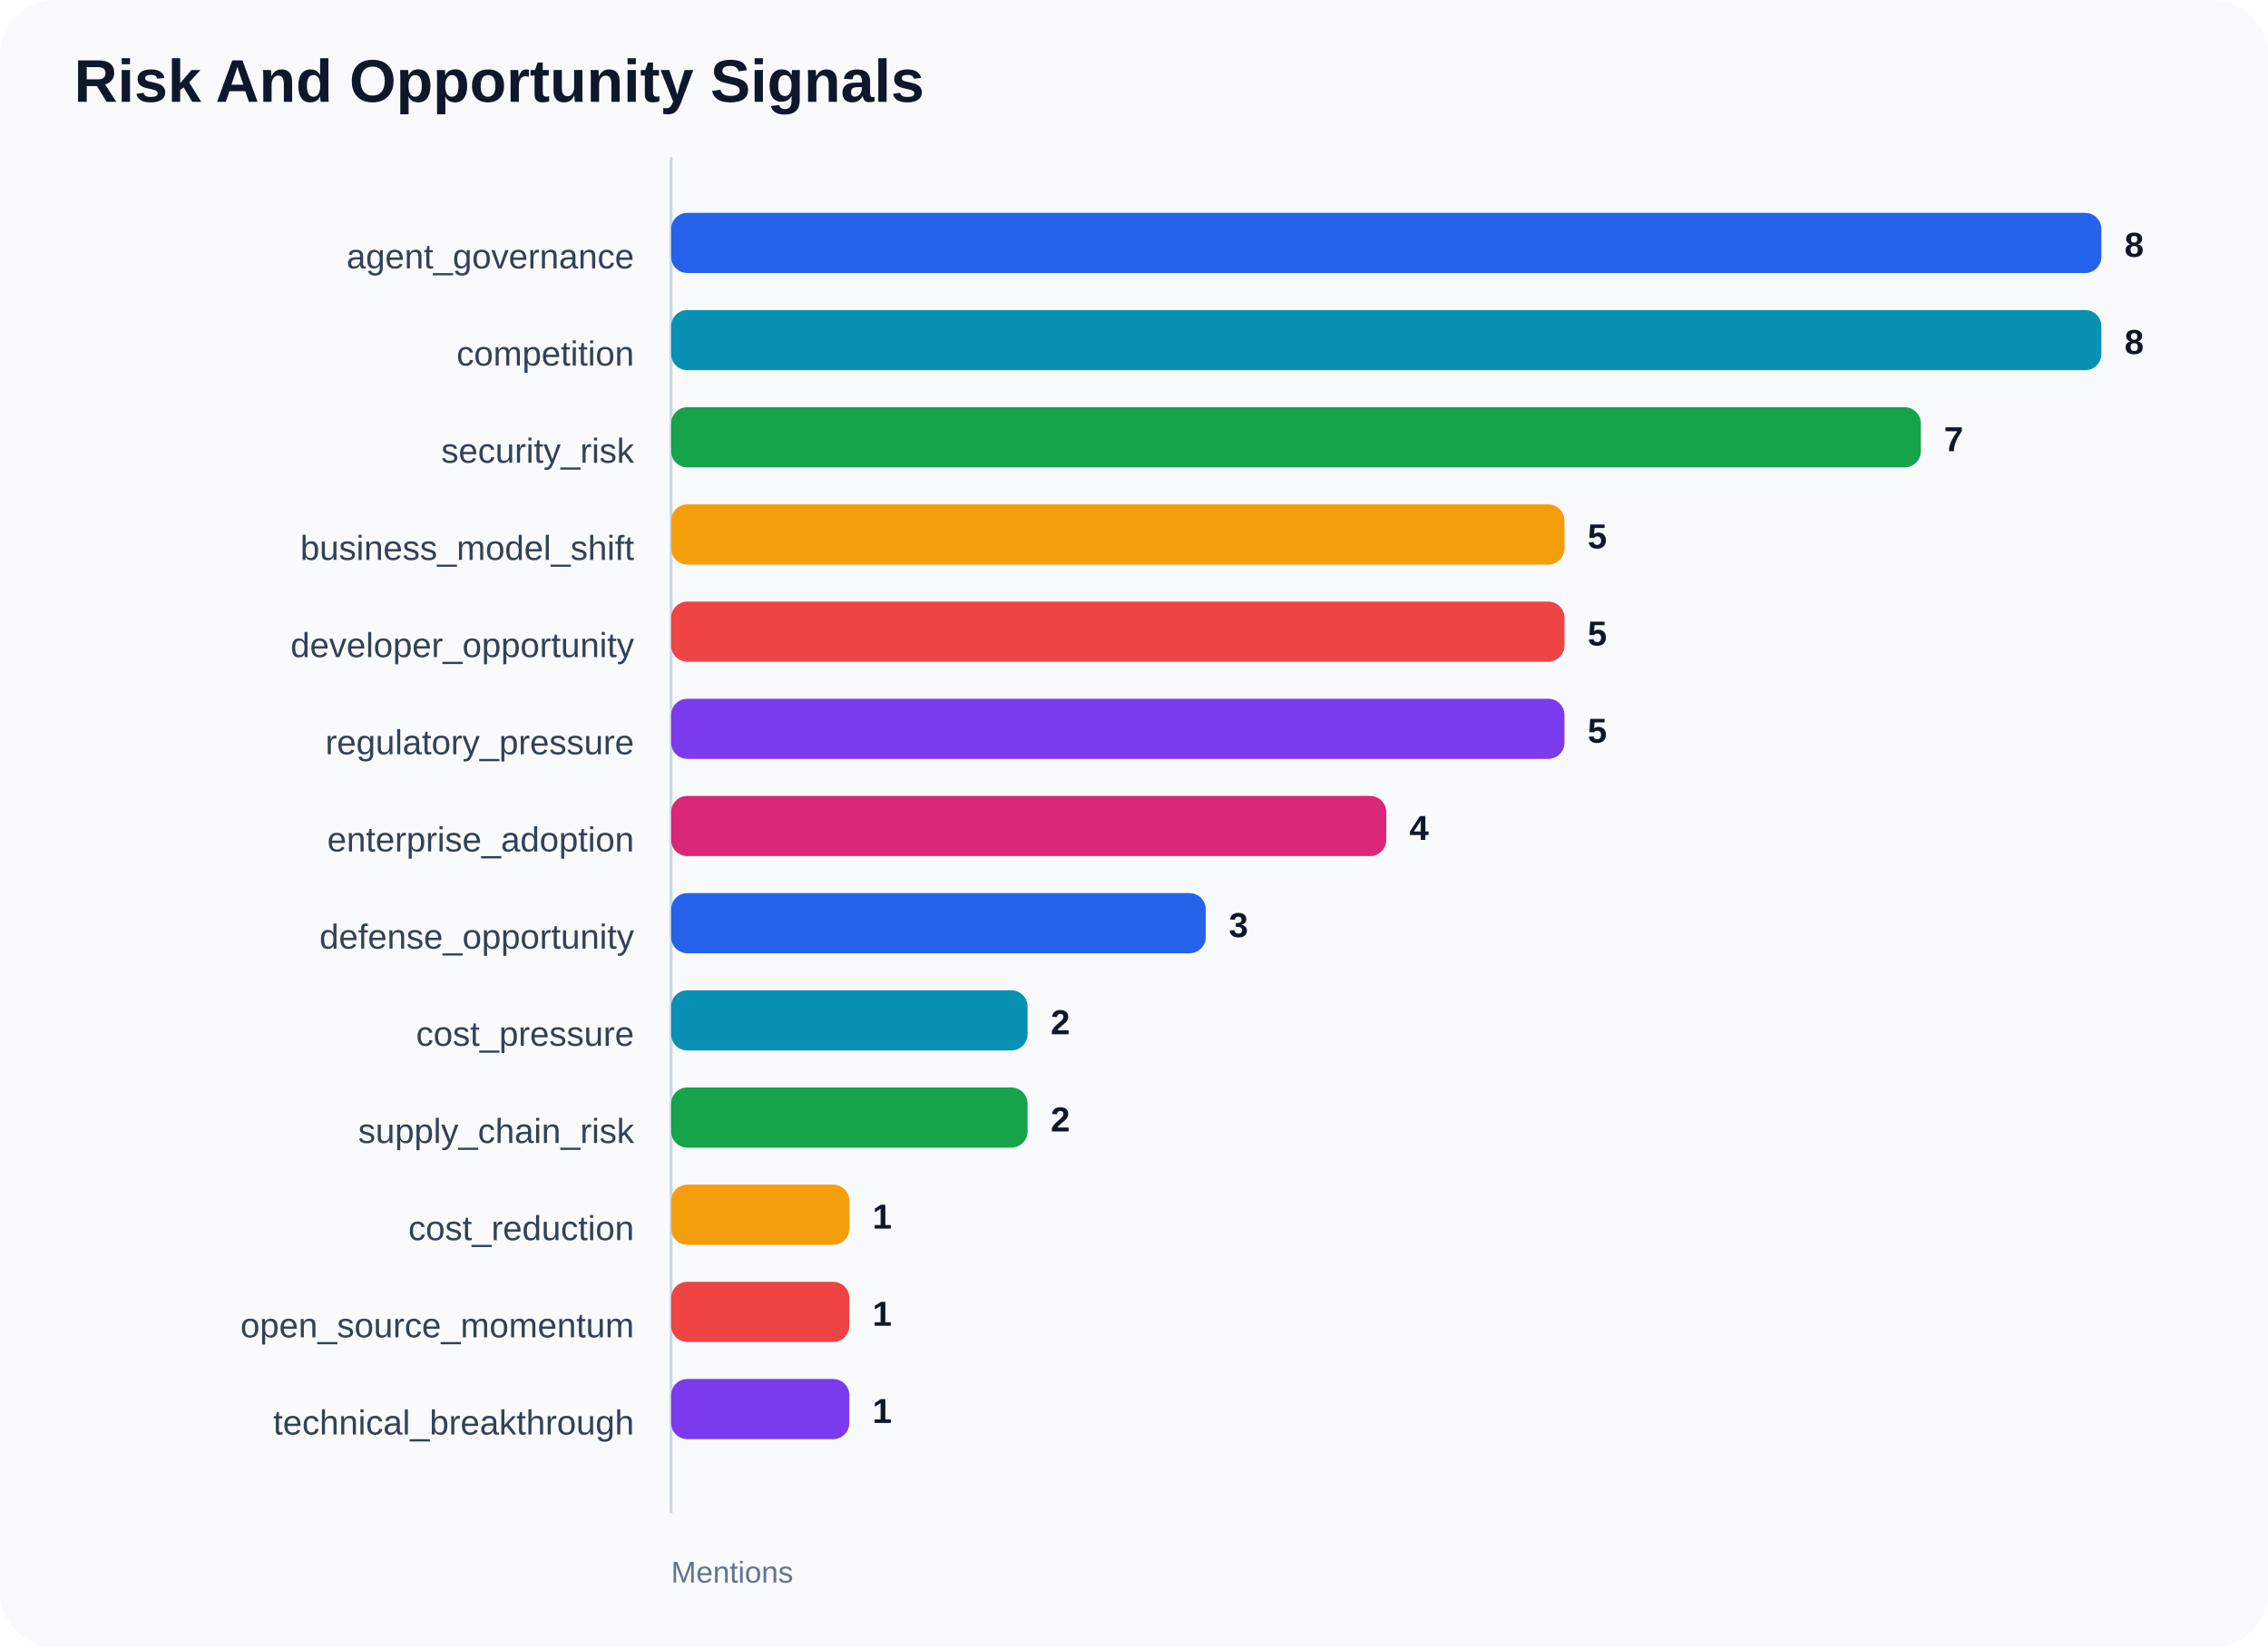
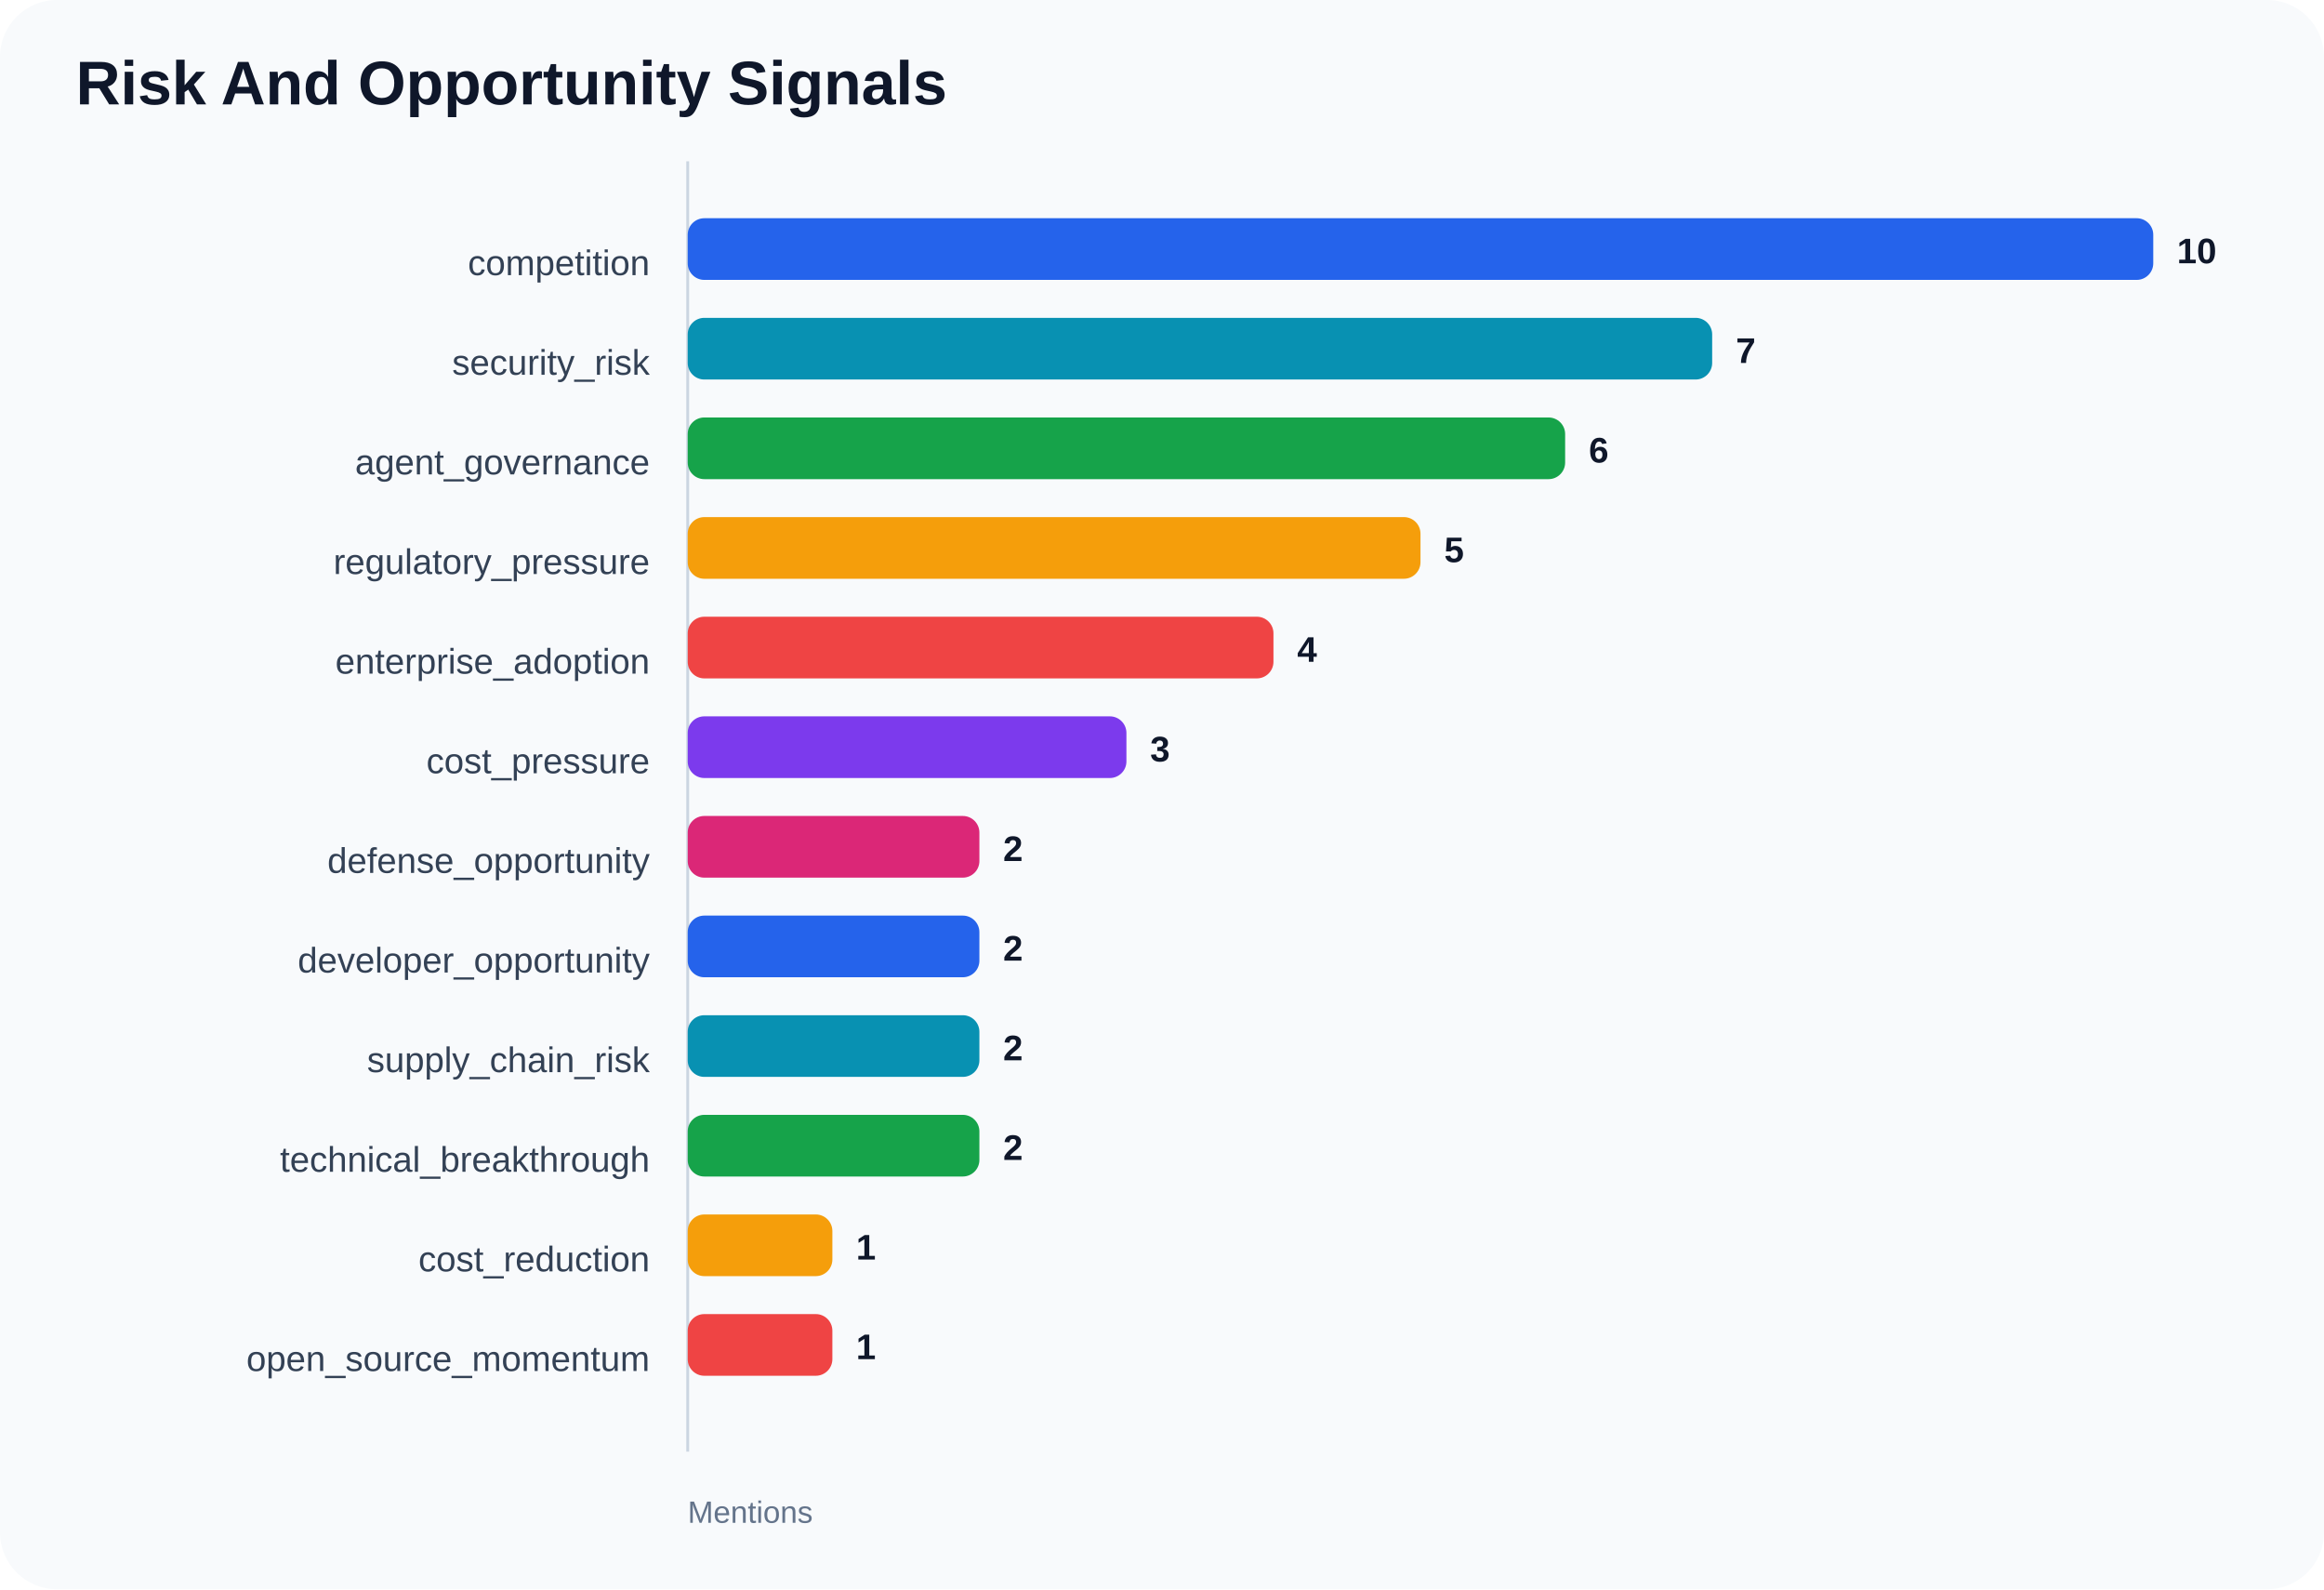
- <svg xmlns="http://www.w3.org/2000/svg" width="980" height="712" viewBox="0 0 980 712">
+ <svg xmlns="http://www.w3.org/2000/svg" width="980" height="670" viewBox="0 0 980 670">
  <style>
  .bg { fill: #f8fafc; }
  .title { font: 700 26px "Avenir Next", "Helvetica Neue", Arial, sans-serif; fill: #0f172a; }
  .label { font: 500 15px "Avenir Next", "Helvetica Neue", Arial, sans-serif; fill: #334155; }
  .value { font: 700 15px "Avenir Next", "Helvetica Neue", Arial, sans-serif; fill: #0f172a; }
  .axis { font: 500 13px "Avenir Next", "Helvetica Neue", Arial, sans-serif; fill: #64748b; }
  .grid-strong { stroke: #cbd5e1; stroke-width: 1.2; }
</style>
-   <rect class="bg" x="0" y="0" width="980" height="712" rx="24" />
+   <rect class="bg" x="0" y="0" width="980" height="670" rx="24" />
  <text x="32" y="44" class="title">Risk And Opportunity Signals</text>
-   <text x="290" y="684" class="axis">Mentions</text>
-   <line x1="290" y1="68" x2="290" y2="654" class="grid-strong" />
-   <text x="274" y="116" class="label" text-anchor="end">agent_governance</text>
+   <text x="290" y="642" class="axis">Mentions</text>
+   <line x1="290" y1="68" x2="290" y2="612" class="grid-strong" />
+   <text x="274" y="116" class="label" text-anchor="end">competition</text>
  <rect x="290" y="92" width="618" height="26" rx="7" fill="#2563eb" />
-   <text x="918" y="111" class="value">8</text>
-   <text x="274" y="158" class="label" text-anchor="end">competition</text>
-   <rect x="290" y="134" width="618" height="26" rx="7" fill="#0891b2" />
-   <text x="918" y="153" class="value">8</text>
-   <text x="274" y="200" class="label" text-anchor="end">security_risk</text>
-   <rect x="290" y="176" width="540" height="26" rx="7" fill="#16a34a" />
-   <text x="840" y="195" class="value">7</text>
-   <text x="274" y="242" class="label" text-anchor="end">business_model_shift</text>
-   <rect x="290" y="218" width="386" height="26" rx="7" fill="#f59e0b" />
-   <text x="686" y="237" class="value">5</text>
-   <text x="274" y="284" class="label" text-anchor="end">developer_opportunity</text>
-   <rect x="290" y="260" width="386" height="26" rx="7" fill="#ef4444" />
-   <text x="686" y="279" class="value">5</text>
-   <text x="274" y="326" class="label" text-anchor="end">regulatory_pressure</text>
-   <rect x="290" y="302" width="386" height="26" rx="7" fill="#7c3aed" />
-   <text x="686" y="321" class="value">5</text>
-   <text x="274" y="368" class="label" text-anchor="end">enterprise_adoption</text>
-   <rect x="290" y="344" width="309" height="26" rx="7" fill="#db2777" />
-   <text x="609" y="363" class="value">4</text>
-   <text x="274" y="410" class="label" text-anchor="end">defense_opportunity</text>
-   <rect x="290" y="386" width="231" height="26" rx="7" fill="#2563eb" />
-   <text x="531" y="405" class="value">3</text>
-   <text x="274" y="452" class="label" text-anchor="end">cost_pressure</text>
-   <rect x="290" y="428" width="154" height="26" rx="7" fill="#0891b2" />
-   <text x="454" y="447" class="value">2</text>
-   <text x="274" y="494" class="label" text-anchor="end">supply_chain_risk</text>
-   <rect x="290" y="470" width="154" height="26" rx="7" fill="#16a34a" />
-   <text x="454" y="489" class="value">2</text>
+   <text x="918" y="111" class="value">10</text>
+   <text x="274" y="158" class="label" text-anchor="end">security_risk</text>
+   <rect x="290" y="134" width="432" height="26" rx="7" fill="#0891b2" />
+   <text x="732" y="153" class="value">7</text>
+   <text x="274" y="200" class="label" text-anchor="end">agent_governance</text>
+   <rect x="290" y="176" width="370" height="26" rx="7" fill="#16a34a" />
+   <text x="670" y="195" class="value">6</text>
+   <text x="274" y="242" class="label" text-anchor="end">regulatory_pressure</text>
+   <rect x="290" y="218" width="309" height="26" rx="7" fill="#f59e0b" />
+   <text x="609" y="237" class="value">5</text>
+   <text x="274" y="284" class="label" text-anchor="end">enterprise_adoption</text>
+   <rect x="290" y="260" width="247" height="26" rx="7" fill="#ef4444" />
+   <text x="547" y="279" class="value">4</text>
+   <text x="274" y="326" class="label" text-anchor="end">cost_pressure</text>
+   <rect x="290" y="302" width="185" height="26" rx="7" fill="#7c3aed" />
+   <text x="485" y="321" class="value">3</text>
+   <text x="274" y="368" class="label" text-anchor="end">defense_opportunity</text>
+   <rect x="290" y="344" width="123" height="26" rx="7" fill="#db2777" />
+   <text x="423" y="363" class="value">2</text>
+   <text x="274" y="410" class="label" text-anchor="end">developer_opportunity</text>
+   <rect x="290" y="386" width="123" height="26" rx="7" fill="#2563eb" />
+   <text x="423" y="405" class="value">2</text>
+   <text x="274" y="452" class="label" text-anchor="end">supply_chain_risk</text>
+   <rect x="290" y="428" width="123" height="26" rx="7" fill="#0891b2" />
+   <text x="423" y="447" class="value">2</text>
+   <text x="274" y="494" class="label" text-anchor="end">technical_breakthrough</text>
+   <rect x="290" y="470" width="123" height="26" rx="7" fill="#16a34a" />
+   <text x="423" y="489" class="value">2</text>
  <text x="274" y="536" class="label" text-anchor="end">cost_reduction</text>
-   <rect x="290" y="512" width="77" height="26" rx="7" fill="#f59e0b" />
-   <text x="377" y="531" class="value">1</text>
+   <rect x="290" y="512" width="61" height="26" rx="7" fill="#f59e0b" />
+   <text x="361" y="531" class="value">1</text>
  <text x="274" y="578" class="label" text-anchor="end">open_source_momentum</text>
-   <rect x="290" y="554" width="77" height="26" rx="7" fill="#ef4444" />
-   <text x="377" y="573" class="value">1</text>
-   <text x="274" y="620" class="label" text-anchor="end">technical_breakthrough</text>
-   <rect x="290" y="596" width="77" height="26" rx="7" fill="#7c3aed" />
-   <text x="377" y="615" class="value">1</text>
+   <rect x="290" y="554" width="61" height="26" rx="7" fill="#ef4444" />
+   <text x="361" y="573" class="value">1</text>
</svg>
